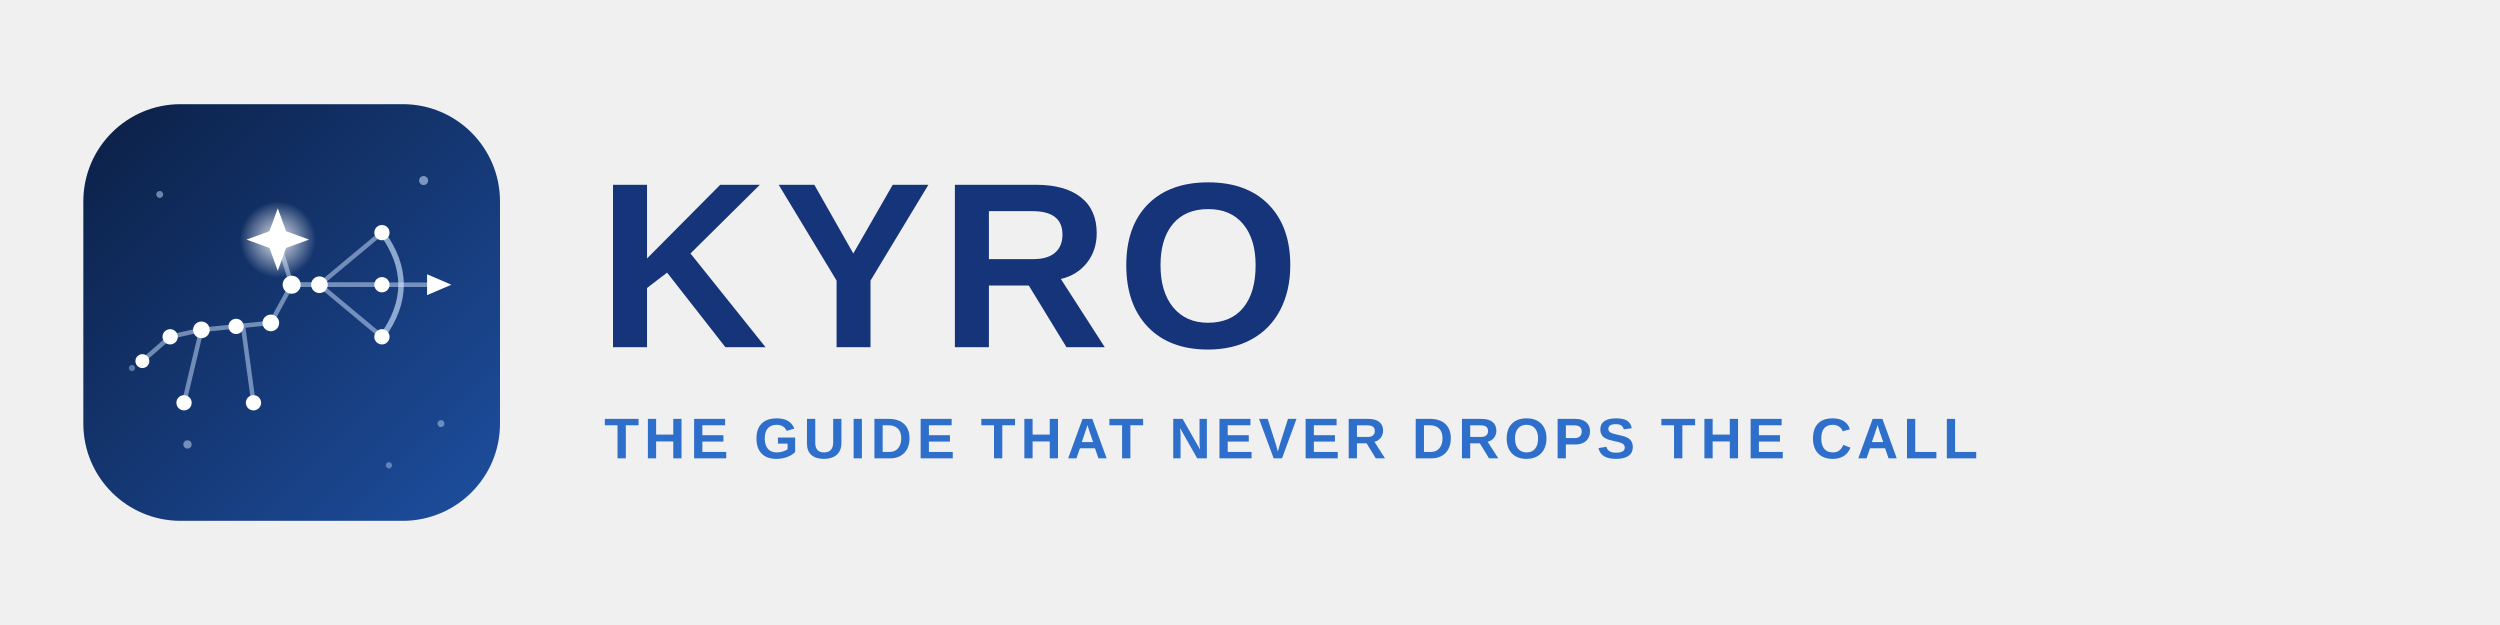
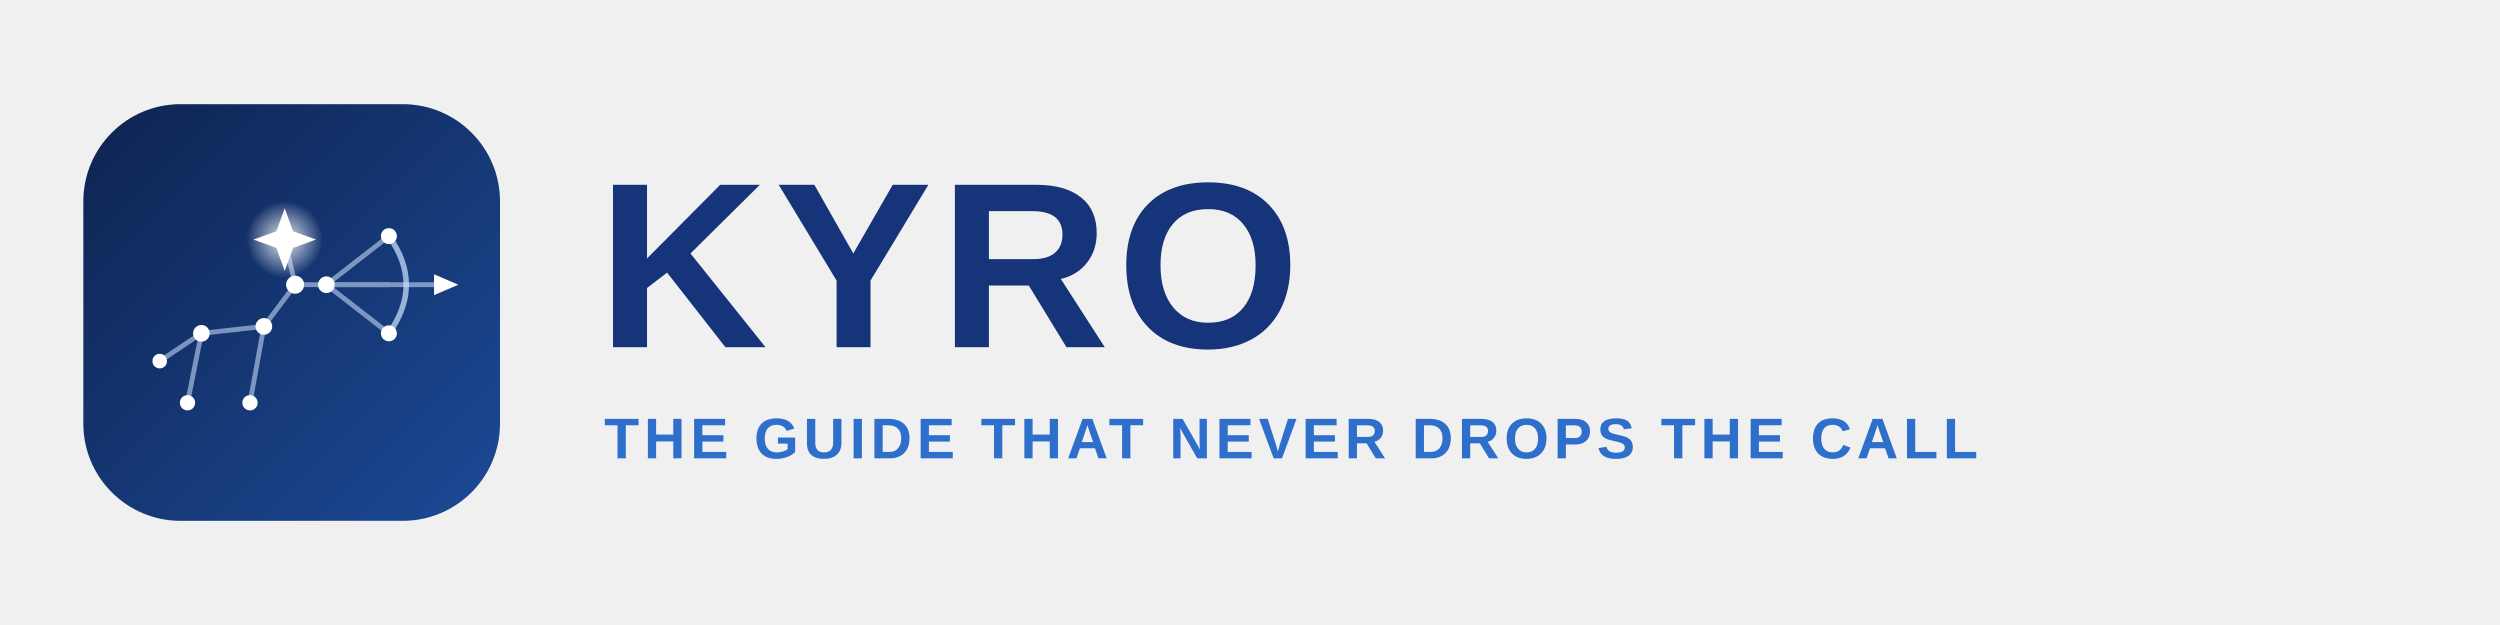
<svg xmlns="http://www.w3.org/2000/svg" viewBox="0 0 720 180" width="720" height="180" role="img" aria-label="Kyro logo">
  <defs>
    <linearGradient id="bg" x1="0" y1="0" x2="1" y2="1">
-       <stop offset="0" stop-color="#0B1F45" />
-       <stop offset="1" stop-color="#1E4FA0" />
+       <stop offset="0" stop-color="#0E2350" />
+       <stop offset="1" stop-color="#1C4A97" />
    </linearGradient>
    <radialGradient id="halo" cx="0.5" cy="0.5" r="0.5">
      <stop offset="0" stop-color="#FFFFFF" stop-opacity="0.9" />
      <stop offset="1" stop-color="#FFFFFF" stop-opacity="0" />
    </radialGradient>
  </defs>
  <g transform="translate(24,30)">
    <rect x="0" y="0" width="120" height="120" rx="28" fill="url(#bg)" />
-     <g fill="#CFE4FF">
-       <circle cx="22" cy="26" r="1" opacity="0.5" />
-       <circle cx="98" cy="22" r="1.3" opacity="0.55" />
-       <circle cx="103" cy="92" r="1" opacity="0.45" />
-       <circle cx="30" cy="98" r="1.2" opacity="0.5" />
-       <circle cx="14" cy="76" r="0.9" opacity="0.4" />
-       <circle cx="88" cy="104" r="0.9" opacity="0.4" />
-     </g>
-     <g transform="translate(-4,9)">
-       <g stroke="#CFE4FF" stroke-width="1.3" stroke-linecap="round" stroke-linejoin="round" opacity="0.5" fill="none">
-         <path d="M60 30 L64 43 L58 54" />
-         <path d="M58 54 L48 55 L38 56 L29 58 L21 65" />
-         <path d="M50 55 L53 77" />
-         <path d="M38 56 L33 77" />
-         <path d="M64 43 L72 43" />
-         <path d="M64 43 L90 43" />
-         <path d="M90 28 L72 43 L90 58" />
-         <path d="M72 43 L104 43" />
+     <g transform="translate(-2,8)">
+       <g stroke="#CFE4FF" stroke-width="1.4" stroke-linecap="round" stroke-linejoin="round" opacity="0.55" fill="none">
+         <path d="M60 31 L63 44 L54 56 L36 58 L24 66" />
+         <path d="M54 56 L50 78" />
+         <path d="M36 58 L32 78" />
+         <path d="M63 44 L90 44" />
+         <path d="M90 30 L72 44 L90 58" />
+         <path d="M72 44 L104 44" />
      </g>
-       <path d="M90 28 Q101 43 90 58" fill="none" stroke="#CFE4FF" stroke-width="1.6" stroke-linecap="round" opacity="0.65" />
-       <polygon points="103,40 110,43 103,46" fill="#FFFFFF" />
+       <path d="M90 30 Q100 44 90 58" fill="none" stroke="#CFE4FF" stroke-width="1.6" stroke-linecap="round" opacity="0.7" />
+       <polygon points="103,41 110,44 103,47" fill="#FFFFFF" />
      <g fill="#FFFFFF">
-         <circle cx="64" cy="43" r="2.6" />
-         <circle cx="58" cy="54" r="2.4" />
-         <circle cx="48" cy="55" r="2.2" />
-         <circle cx="38" cy="56" r="2.4" />
-         <circle cx="29" cy="58" r="2.2" />
-         <circle cx="21" cy="65" r="2" />
-         <circle cx="53" cy="77" r="2.2" />
-         <circle cx="33" cy="77" r="2.2" />
-         <circle cx="72" cy="43" r="2.4" />
-         <circle cx="90" cy="28" r="2.2" />
-         <circle cx="90" cy="58" r="2.2" />
-         <circle cx="90" cy="43" r="2.2" />
+         <circle cx="63" cy="44" r="2.6" />
+         <circle cx="54" cy="56" r="2.4" />
+         <circle cx="36" cy="58" r="2.4" />
+         <circle cx="24" cy="66" r="2.1" />
+         <circle cx="50" cy="78" r="2.2" />
+         <circle cx="32" cy="78" r="2.2" />
+         <circle cx="72" cy="44" r="2.4" />
+         <circle cx="90" cy="30" r="2.3" />
+         <circle cx="90" cy="58" r="2.3" />
      </g>
-       <circle cx="60" cy="30" r="11" fill="url(#halo)" />
-       <path d="M60 21 L62.4 27.6 L69 30 L62.4 32.4 L60 39 L57.6 32.4 L51 30 L57.6 27.6 Z" fill="#FFFFFF" />
+       <circle cx="60" cy="31" r="11" fill="url(#halo)" />
+       <path d="M60 22 L62.4 28.6 L69 31 L62.4 33.4 L60 40 L57.6 33.4 L51 31 L57.6 28.6 Z" fill="#FFFFFF" />
    </g>
  </g>
  <text x="172" y="100" font-family="'Montserrat','Segoe UI',Arial,sans-serif" font-size="68" font-weight="800" letter-spacing="2" fill="#15347A">KYRO</text>
  <text x="174" y="132" font-family="'Montserrat','Segoe UI',Arial,sans-serif" font-size="16.5" font-weight="600" letter-spacing="1.4" fill="#2E6FCB">THE GUIDE THAT NEVER DROPS THE CALL</text>
</svg>
